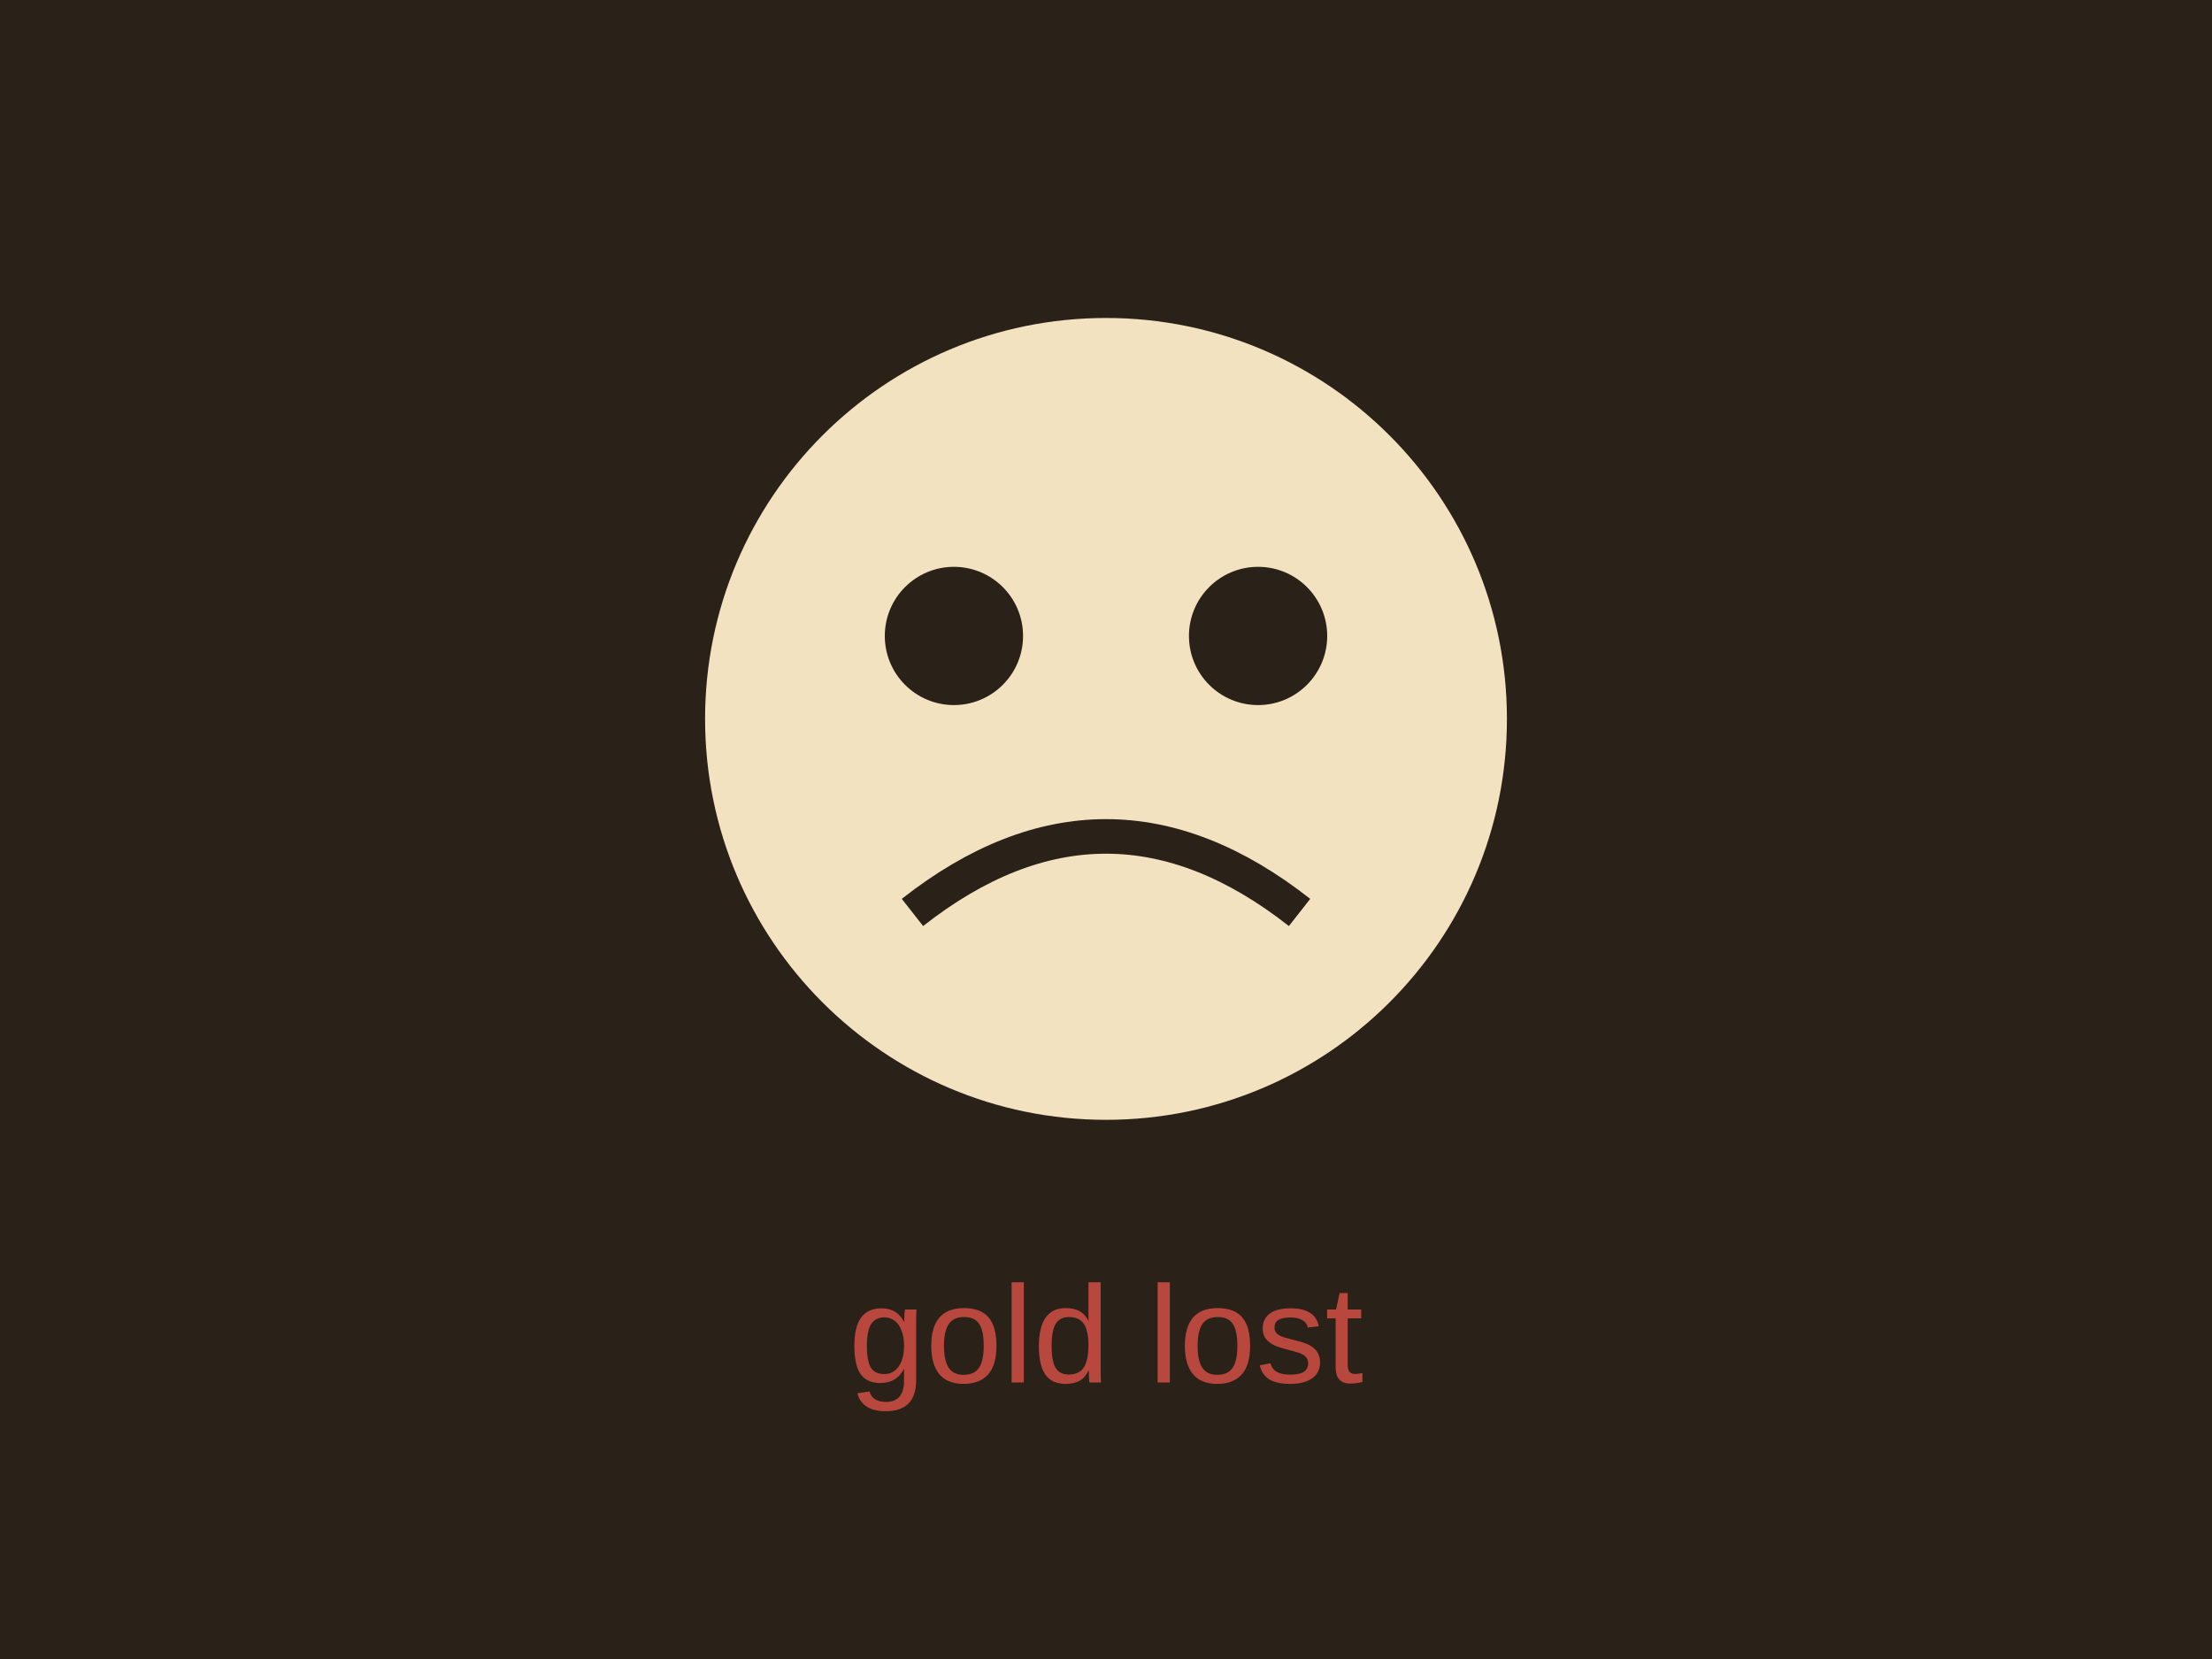
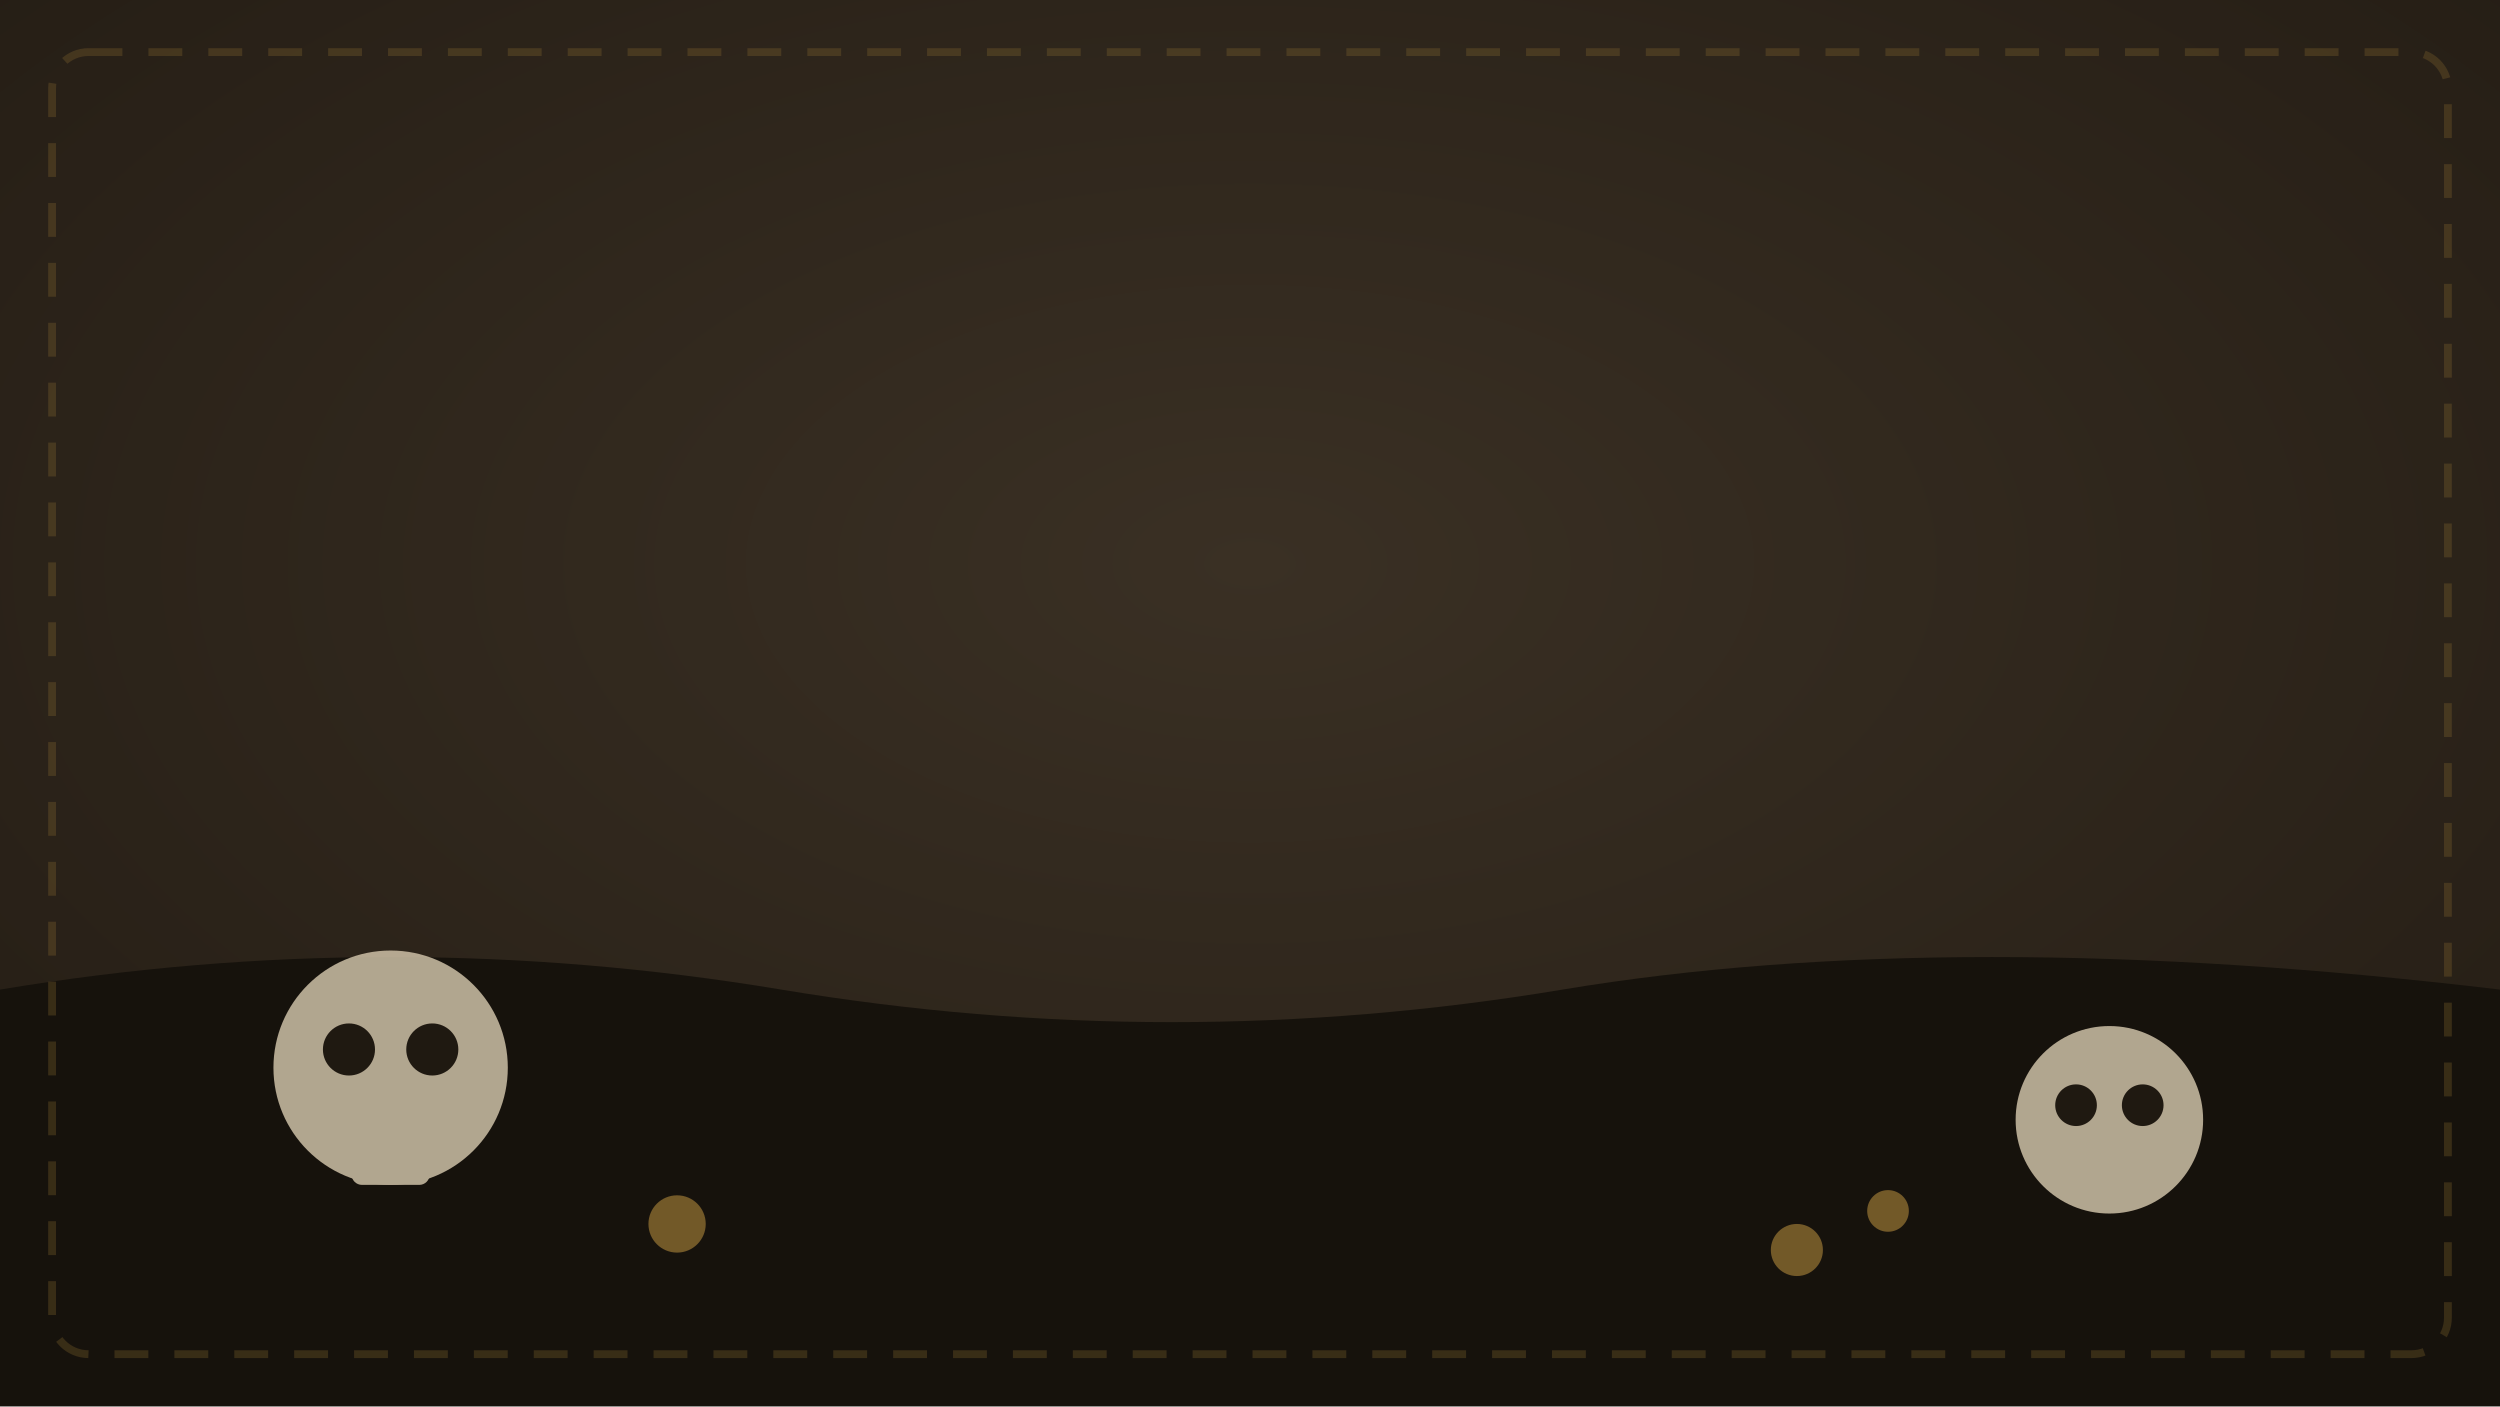
- <svg xmlns="http://www.w3.org/2000/svg" viewBox="0 0 320 240" role="img" aria-label="gold lose placeholder">
-   <rect width="320" height="240" fill="#2a2118" />
-   <circle cx="160" cy="104" r="58" fill="#f3e2c0" />
-   <circle cx="138" cy="92" r="10" fill="#2a2118" />
-   <circle cx="182" cy="92" r="10" fill="#2a2118" />
-   <path d="M132 132 q28 -22 56 0" fill="none" stroke="#2a2118" stroke-width="5" />
-   <text x="160" y="200" text-anchor="middle" font-family="Arial, sans-serif" font-size="20" fill="#b8473e">gold lost</text>
+ <svg xmlns="http://www.w3.org/2000/svg" viewBox="0 0 1920 1080" preserveAspectRatio="xMidYMid slice" role="img" aria-label="gold lost background placeholder">
+   <defs>
+     <radialGradient id="lgbg" cx="0.5" cy="0.4" r="0.8">
+       <stop offset="0" stop-color="#3a3024" />
+       <stop offset="1" stop-color="#211a12" />
+     </radialGradient>
+   </defs>
+   <rect width="1920" height="1080" fill="url(#lgbg)" />
+   <path d="M0 760 q300 -50 600 0 t600 0 t720 0 V1080 H0 Z" fill="#16120c" />
+   <g fill="#cdbfa6" opacity="0.85">
+     <g transform="translate(300 820)">
+       <circle r="90" />
+       <circle cx="-32" cy="-14" r="20" fill="#211a12" />
+       <circle cx="32" cy="-14" r="20" fill="#211a12" />
+       <rect x="-30" y="50" width="60" height="40" rx="8" />
+     </g>
+     <g transform="translate(1620 860) scale(0.8)">
+       <circle r="90" />
+       <circle cx="-32" cy="-14" r="20" fill="#211a12" />
+       <circle cx="32" cy="-14" r="20" fill="#211a12" />
+     </g>
+   </g>
+   <g fill="#8a6a2f" opacity="0.8">
+     <circle cx="520" cy="940" r="22" />
+     <circle cx="1380" cy="960" r="20" />
+     <circle cx="1450" cy="930" r="16" />
+   </g>
+   <g fill="none" stroke="#8a6a2f" stroke-width="6" opacity="0.3" stroke-dasharray="26 20">
+     <rect x="40" y="40" width="1840" height="1000" rx="28" />
+   </g>
</svg>
